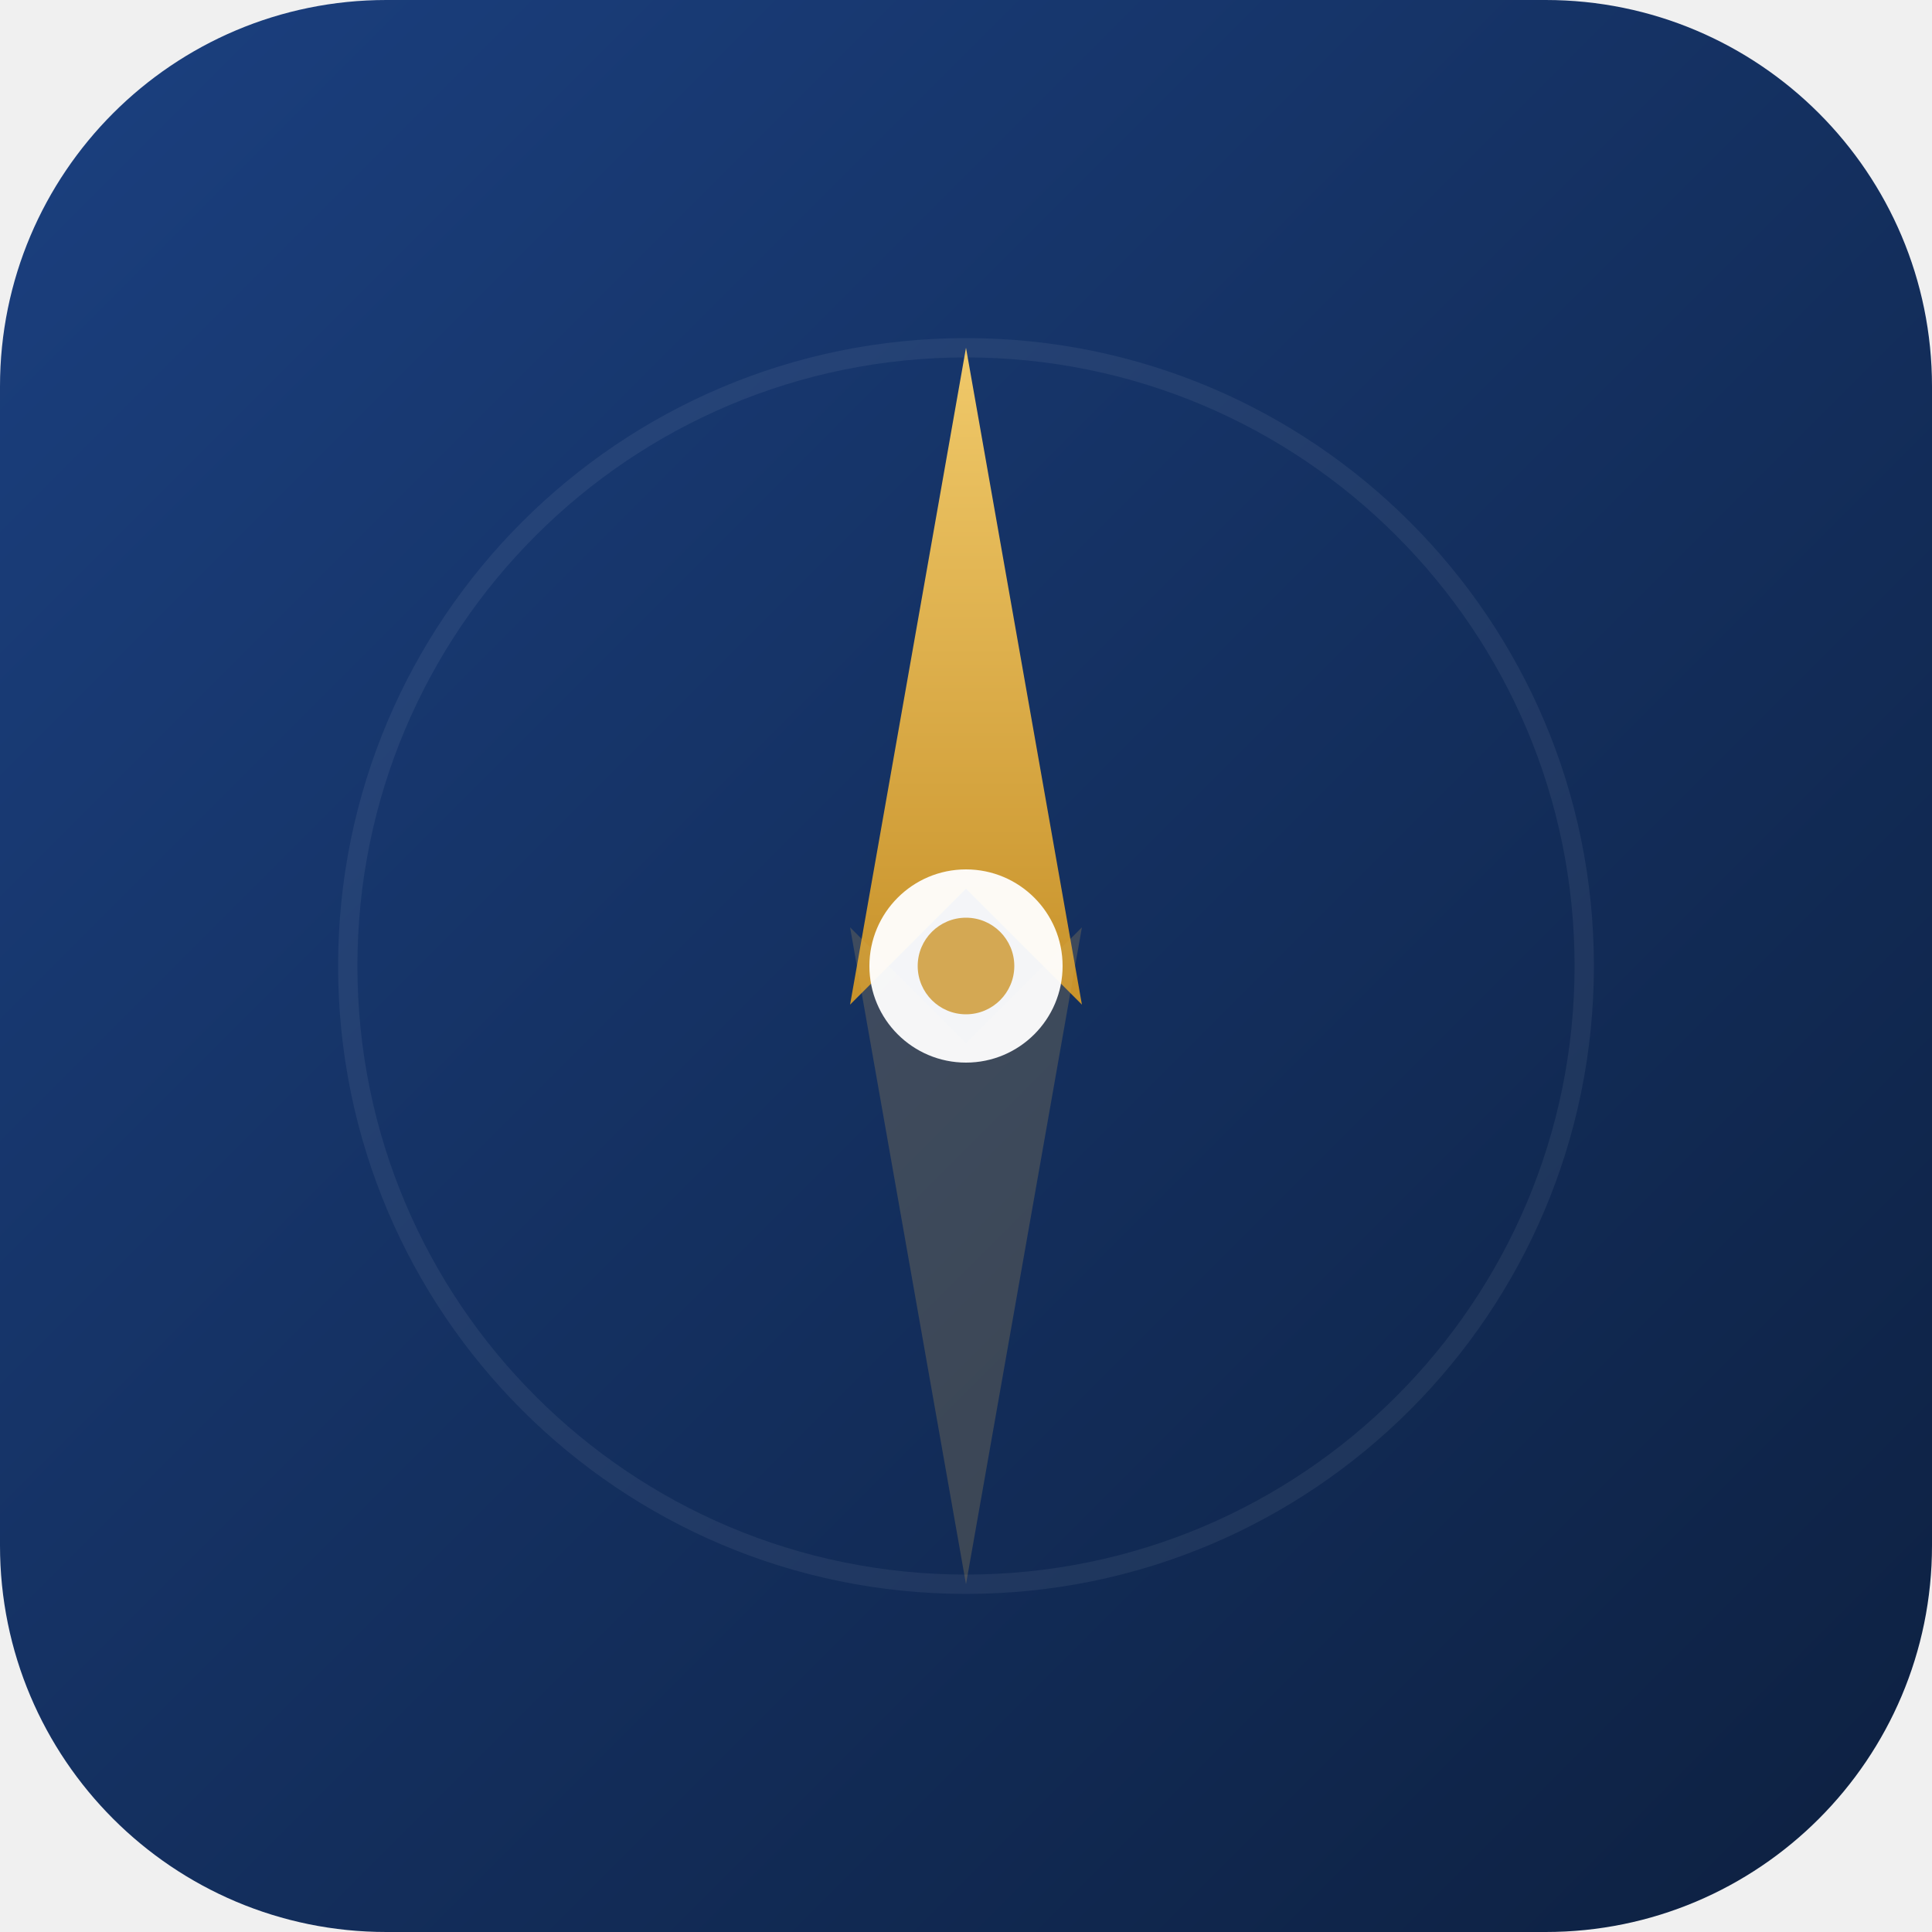
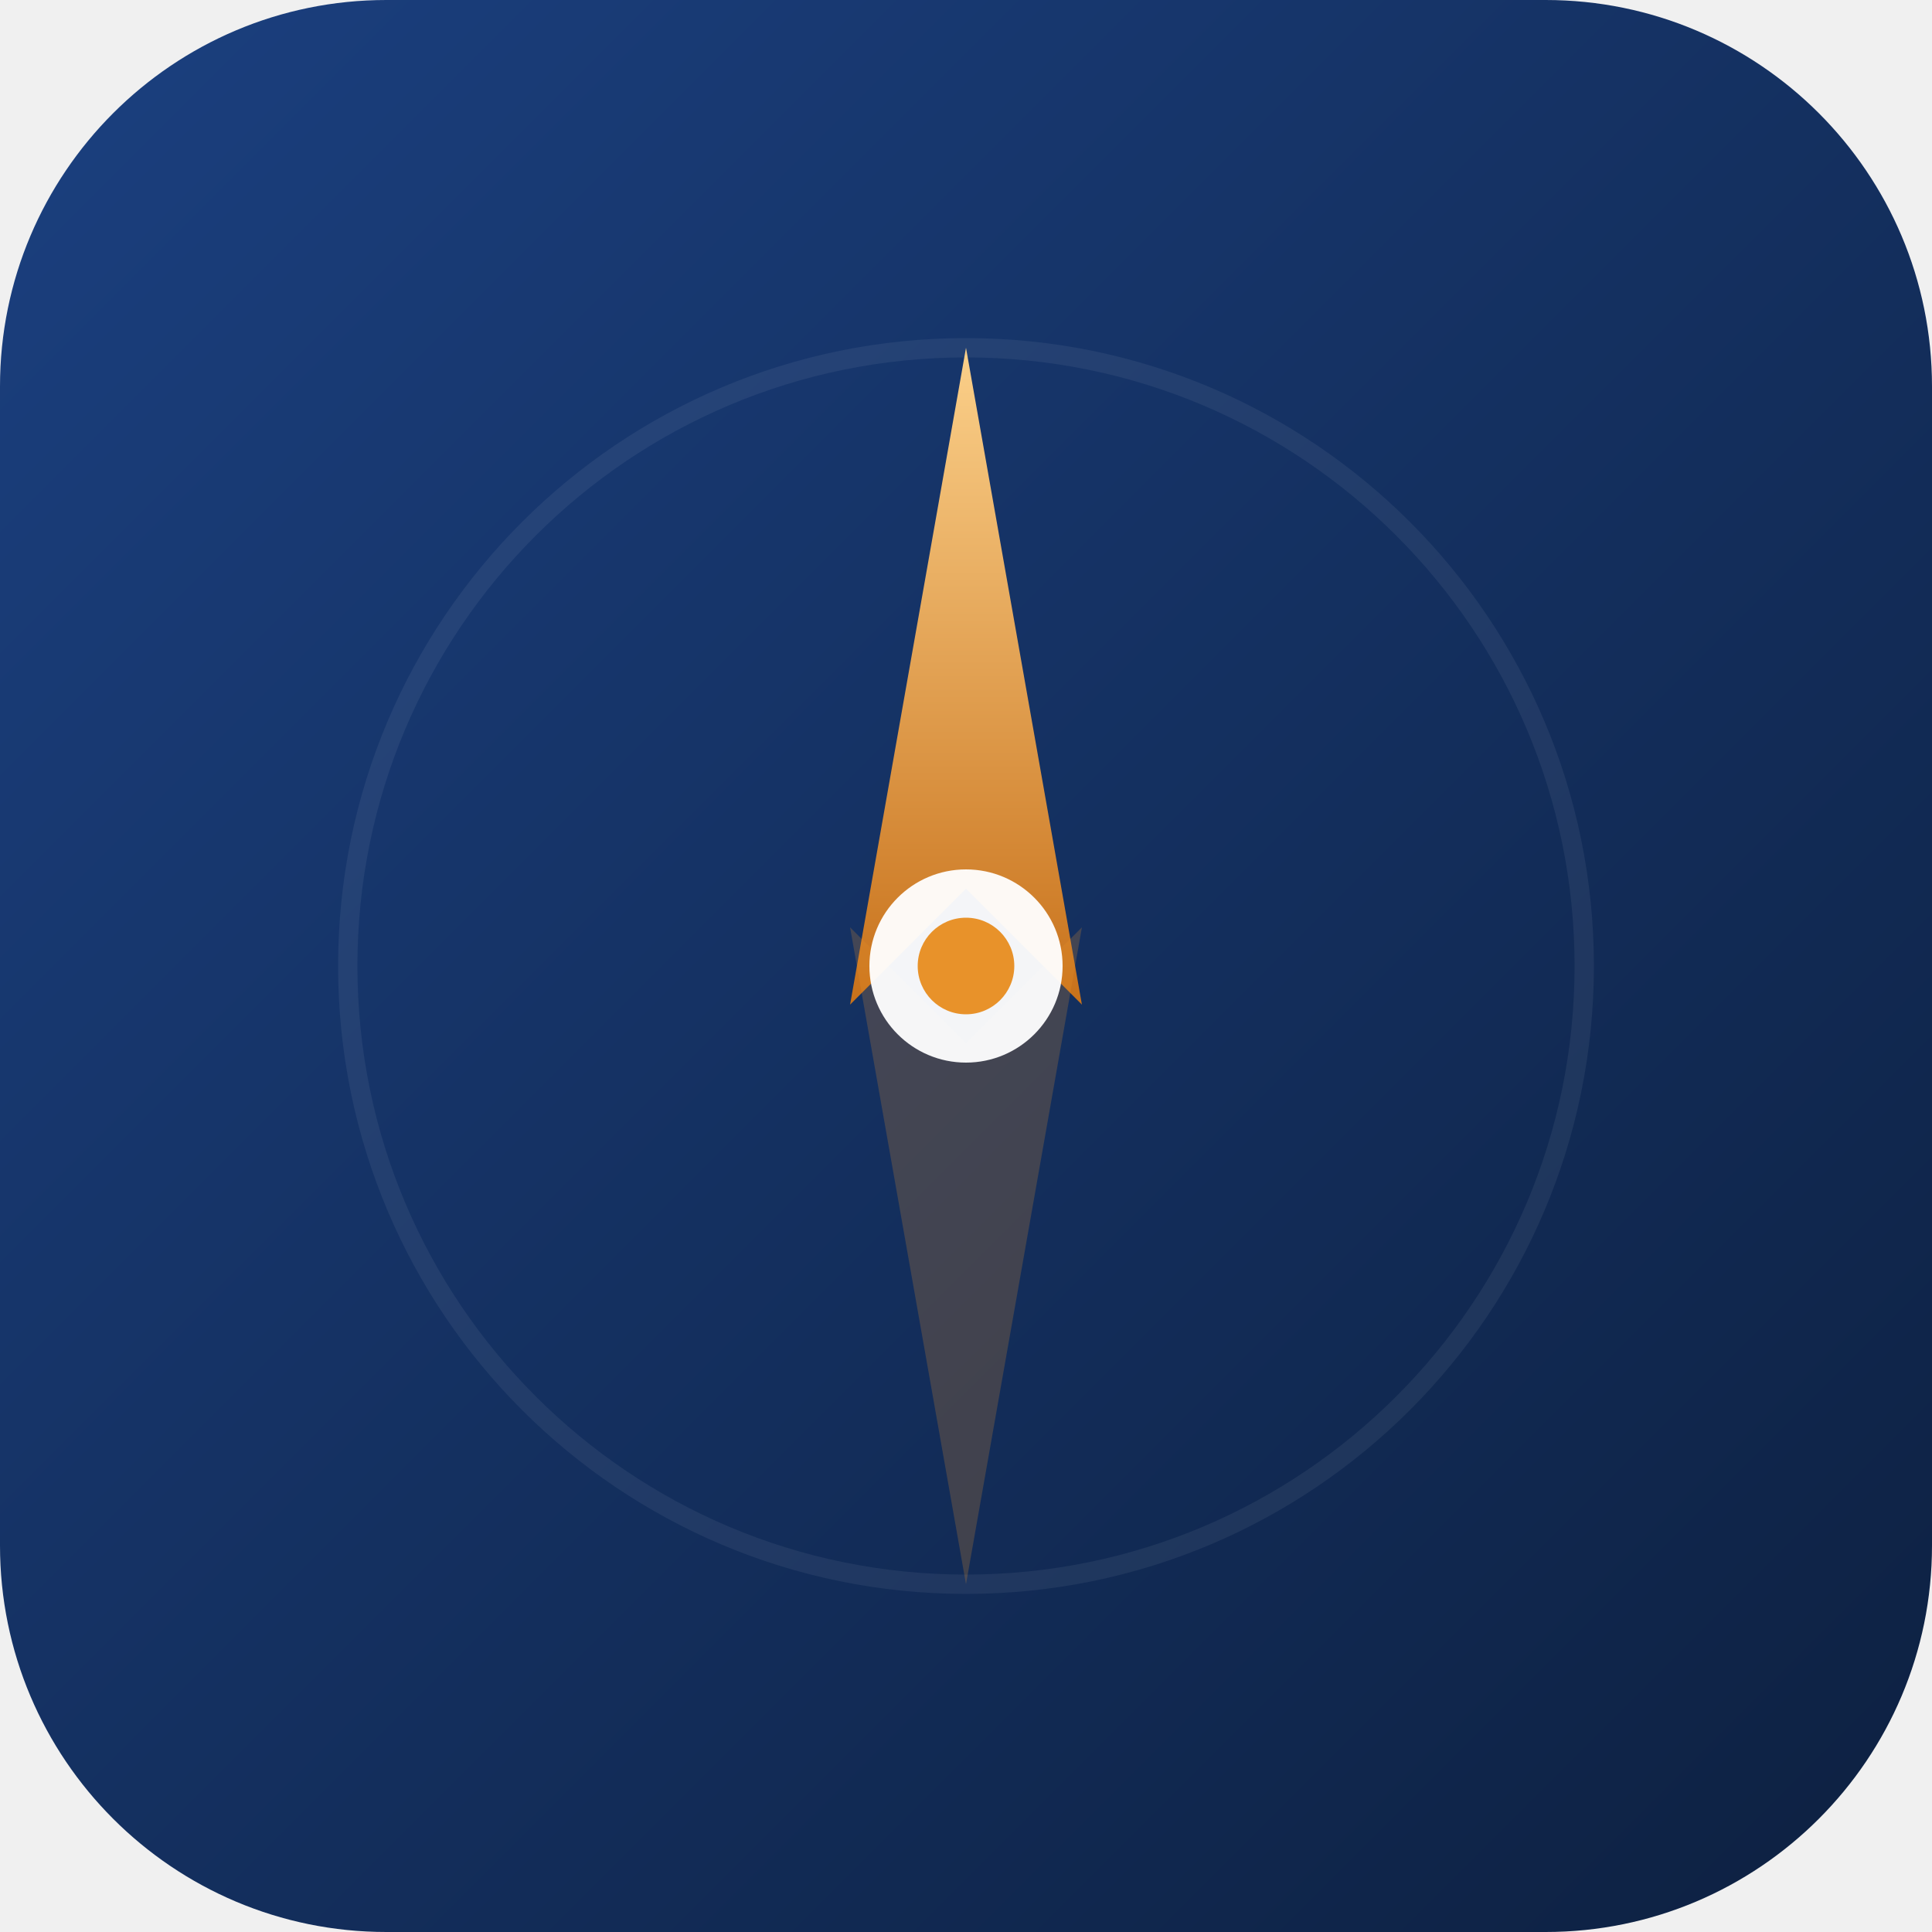
<svg xmlns="http://www.w3.org/2000/svg" viewBox="0 0 100 100">
  <defs>
    <linearGradient id="bg" x1="0%" y1="0%" x2="100%" y2="100%">
      <stop offset="0%" stop-color="#1B4080" />
      <stop offset="100%" stop-color="#0D2040" />
    </linearGradient>
    <linearGradient id="needle" x1="0%" y1="0%" x2="0%" y2="100%">
-       <stop offset="0%" stop-color="#F0C96A" />
-       <stop offset="100%" stop-color="#C8922A" />
+       <stop offset="0%" stop-color="#FBD08A" />
+       <stop offset="100%" stop-color="#C8711A" />
    </linearGradient>
  </defs>
  <rect width="100" height="100" rx="20" fill="url(#bg)" />
  <circle cx="50" cy="50" r="32" fill="none" stroke="rgba(255,255,255,0.06)" stroke-width="1" />
  <polygon points="50,18 44,52 50,46 56,52" fill="url(#needle)" />
-   <polygon points="50,82 56,48 50,54 44,48" fill="rgba(212,168,83,0.22)" />
+   <polygon points="50,82 56,48 50,54 44,48" fill="rgba(232,146,42,0.22)" />
  <circle cx="50" cy="50" r="5" fill="white" opacity="0.95" />
-   <circle cx="50" cy="50" r="2.5" fill="#D4A853" />
+   <circle cx="50" cy="50" r="2.5" fill="#E8922A" />
</svg>
